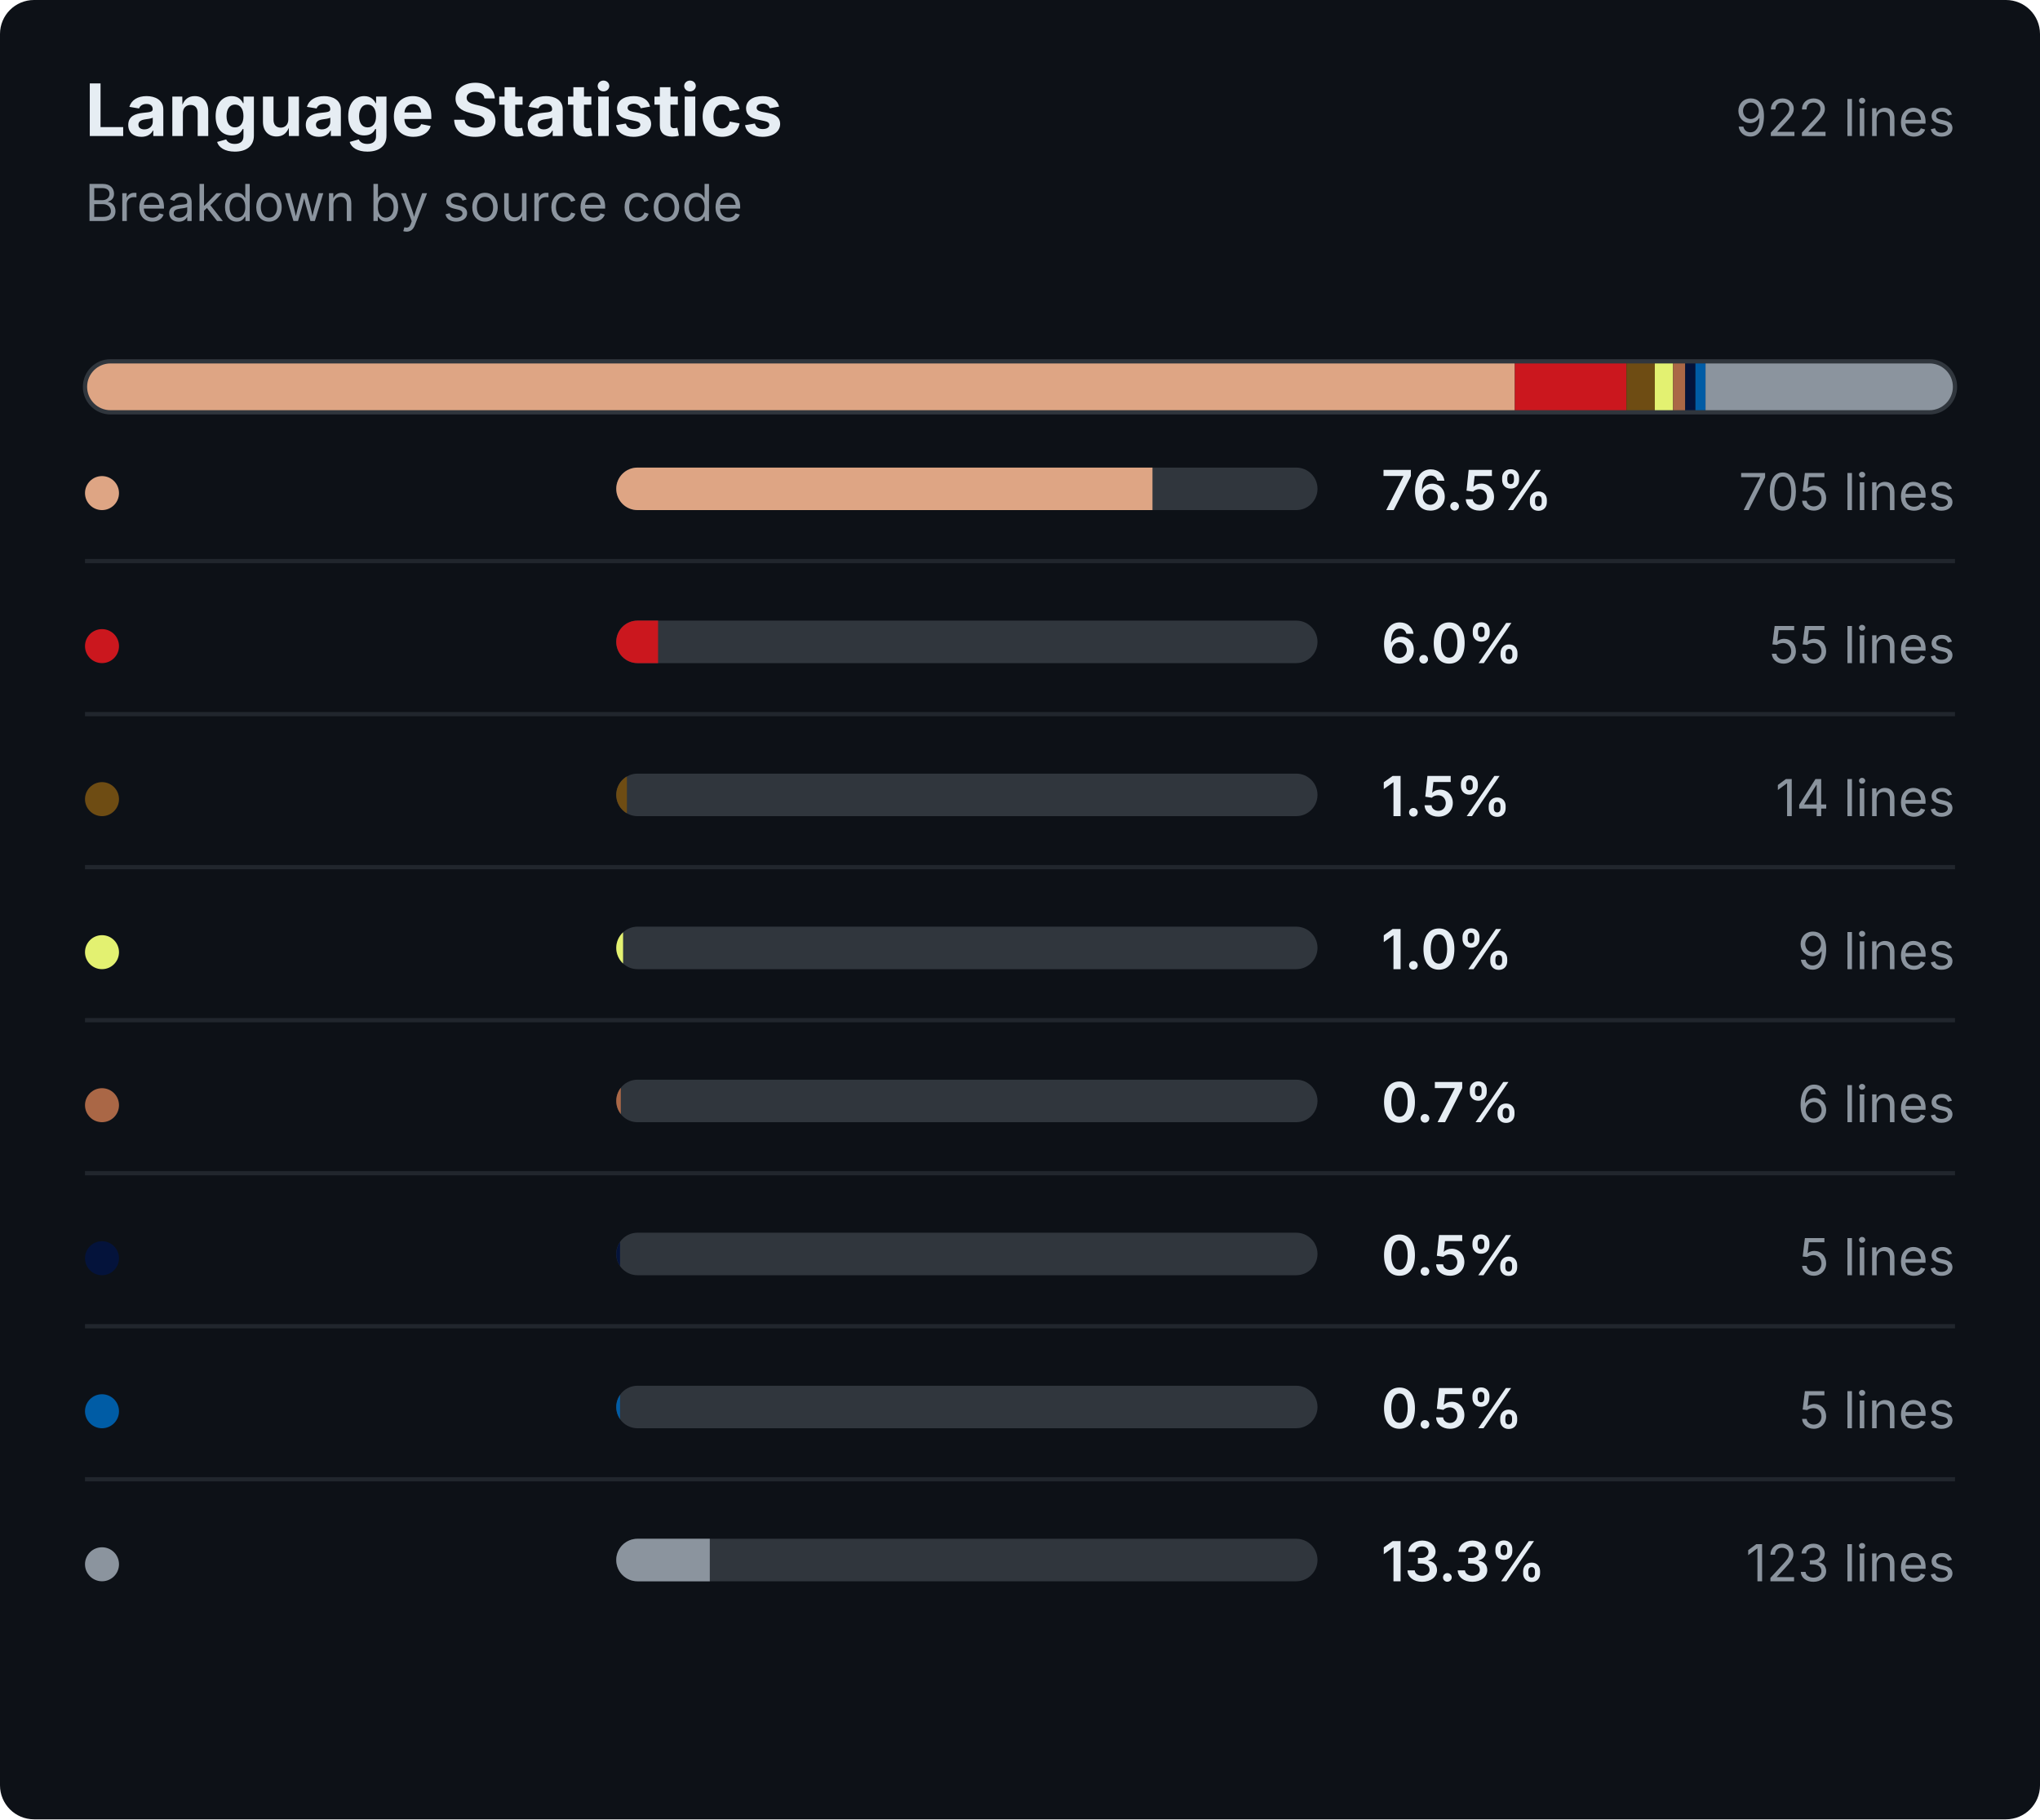
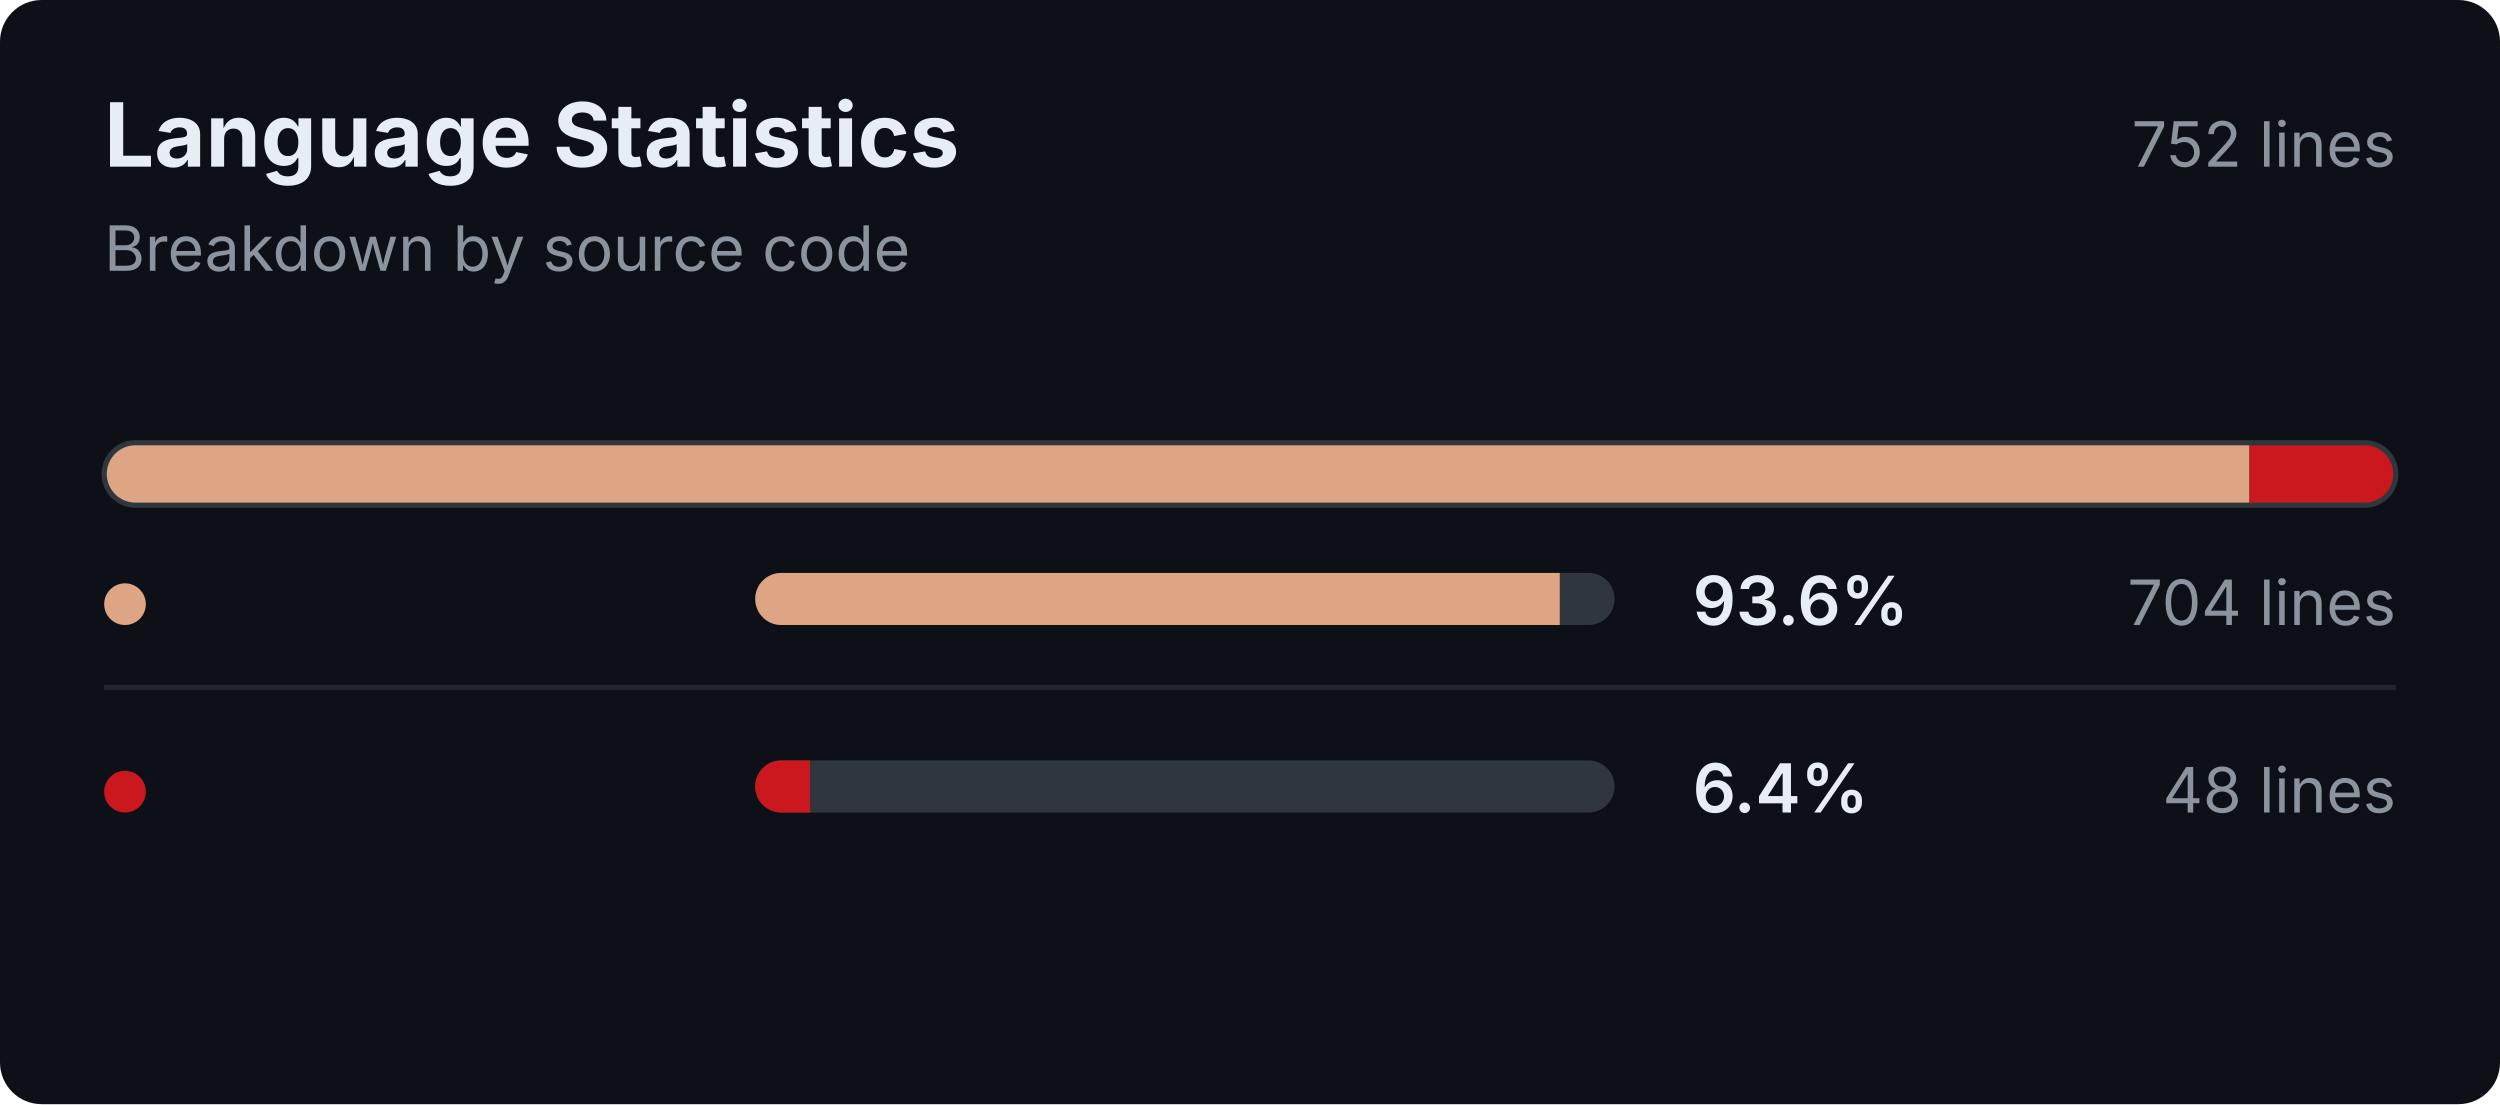
- <svg xmlns="http://www.w3.org/2000/svg" width="480" height="428" viewBox="0 0 480 428">
-   <rect width="480" height="428" rx="8" fill="#0d1117" />
+ <svg xmlns="http://www.w3.org/2000/svg" width="480" height="212" viewBox="0 0 480 212">
+   <rect width="480" height="212" rx="8" fill="#0d1117" />
  <style>
            text {
                font-family: Inter, -apple-system, BlinkMacSystemFont,
                             "Segoe UI", sans-serif;
            }

            .title {
                fill: #e6edf3;
                font-size: 17px;
                font-weight: 700;
            }

            .name {
                fill: #e6edf3;
                font-size: 13px;
                font-weight: 600;
            }

            .muted {
                fill: #8b949e;
                font-size: 12px;
                font-weight: 400;
            }

            .track {
                fill: #30363d;
            }
        </style>
  <text x="20" y="32" class="title">Language Statistics</text>
  <text x="20" y="52" class="muted">Breakdown by source code</text>
-   <text x="460" y="32" text-anchor="end" class="muted">922 lines</text>
+   <text x="460" y="32" text-anchor="end" class="muted">752 lines</text>
  <defs>
    <clipPath id="stacked-bar-clip">
      <rect x="20" y="85" width="440" height="12" rx="6" />
    </clipPath>
  </defs>
  <g clip-path="url(#stacked-bar-clip)">
-     <rect x="20.00" y="85" width="336.44" height="12" fill="#dea584" />
-     <rect x="356.44" y="85" width="26.25" height="12" fill="#cb171e" />
-     <rect x="382.69" y="85" width="6.68" height="12" fill="#6E4C13" />
-     <rect x="389.37" y="85" width="4.30" height="12" fill="#E3F171" />
-     <rect x="393.67" y="85" width="2.86" height="12" fill="#AA6746" />
-     <rect x="396.53" y="85" width="2.39" height="12" fill="#04133b" />
-     <rect x="398.92" y="85" width="2.39" height="12" fill="#005ca5" />
-     <rect x="401.30" y="85" width="58.70" height="12" fill="#8b949e" />
+     <rect x="20.00" y="85" width="411.91" height="12" fill="#dea584" />
+     <rect x="431.91" y="85" width="28.09" height="12" fill="#cb171e" />
  </g>
  <rect x="20" y="85" width="440" height="12" rx="6" fill="none" stroke="#30363d" />
  <line x1="20" y1="132" x2="460" y2="132" stroke="#21262d" stroke-width="1" />
  <circle cx="24" cy="116" r="4" fill="#dea584" />
  <text x="34" y="120" class="name" />
  <rect x="145" y="110" width="165" height="10" rx="5" class="track" />
  <defs>
    <clipPath id="language-bar-clip-0">
      <rect x="145" y="110" width="165" height="10" rx="5" />
    </clipPath>
  </defs>
-   <rect x="145" y="110" width="126.17" height="10" fill="#dea584" clip-path="url(#language-bar-clip-0)" />
-   <text x="325" y="120" class="name">76.5%</text>
-   <text x="460" y="120" text-anchor="end" class="muted">705 lines</text>
-   <line x1="20" y1="168" x2="460" y2="168" stroke="#21262d" stroke-width="1" />
+   <rect x="145" y="110" width="154.47" height="10" fill="#dea584" clip-path="url(#language-bar-clip-0)" />
+   <text x="325" y="120" class="name">93.6%</text>
+   <text x="460" y="120" text-anchor="end" class="muted">704 lines</text>
  <circle cx="24" cy="152" r="4" fill="#cb171e" />
  <text x="34" y="156" class="name" />
  <rect x="145" y="146" width="165" height="10" rx="5" class="track" />
  <defs>
    <clipPath id="language-bar-clip-1">
      <rect x="145" y="146" width="165" height="10" rx="5" />
    </clipPath>
  </defs>
-   <rect x="145" y="146" width="9.84" height="10" fill="#cb171e" clip-path="url(#language-bar-clip-1)" />
-   <text x="325" y="156" class="name">6.0%</text>
-   <text x="460" y="156" text-anchor="end" class="muted">55 lines</text>
-   <line x1="20" y1="204" x2="460" y2="204" stroke="#21262d" stroke-width="1" />
-   <circle cx="24" cy="188" r="4" fill="#6E4C13" />
-   <text x="34" y="192" class="name" />
-   <rect x="145" y="182" width="165" height="10" rx="5" class="track" />
-   <defs>
-     <clipPath id="language-bar-clip-2">
-       <rect x="145" y="182" width="165" height="10" rx="5" />
-     </clipPath>
-   </defs>
-   <rect x="145" y="182" width="2.51" height="10" fill="#6E4C13" clip-path="url(#language-bar-clip-2)" />
-   <text x="325" y="192" class="name">1.5%</text>
-   <text x="460" y="192" text-anchor="end" class="muted">14 lines</text>
-   <line x1="20" y1="240" x2="460" y2="240" stroke="#21262d" stroke-width="1" />
-   <circle cx="24" cy="224" r="4" fill="#E3F171" />
-   <text x="34" y="228" class="name" />
-   <rect x="145" y="218" width="165" height="10" rx="5" class="track" />
-   <defs>
-     <clipPath id="language-bar-clip-3">
-       <rect x="145" y="218" width="165" height="10" rx="5" />
-     </clipPath>
-   </defs>
-   <rect x="145" y="218" width="1.61" height="10" fill="#E3F171" clip-path="url(#language-bar-clip-3)" />
-   <text x="325" y="228" class="name">1.0%</text>
-   <text x="460" y="228" text-anchor="end" class="muted">9 lines</text>
-   <line x1="20" y1="276" x2="460" y2="276" stroke="#21262d" stroke-width="1" />
-   <circle cx="24" cy="260" r="4" fill="#AA6746" />
-   <text x="34" y="264" class="name" />
-   <rect x="145" y="254" width="165" height="10" rx="5" class="track" />
-   <defs>
-     <clipPath id="language-bar-clip-4">
-       <rect x="145" y="254" width="165" height="10" rx="5" />
-     </clipPath>
-   </defs>
-   <rect x="145" y="254" width="1.07" height="10" fill="#AA6746" clip-path="url(#language-bar-clip-4)" />
-   <text x="325" y="264" class="name">0.7%</text>
-   <text x="460" y="264" text-anchor="end" class="muted">6 lines</text>
-   <line x1="20" y1="312" x2="460" y2="312" stroke="#21262d" stroke-width="1" />
-   <circle cx="24" cy="296" r="4" fill="#04133b" />
-   <text x="34" y="300" class="name" />
-   <rect x="145" y="290" width="165" height="10" rx="5" class="track" />
-   <defs>
-     <clipPath id="language-bar-clip-5">
-       <rect x="145" y="290" width="165" height="10" rx="5" />
-     </clipPath>
-   </defs>
-   <rect x="145" y="290" width="0.89" height="10" fill="#04133b" clip-path="url(#language-bar-clip-5)" />
-   <text x="325" y="300" class="name">0.5%</text>
-   <text x="460" y="300" text-anchor="end" class="muted">5 lines</text>
-   <line x1="20" y1="348" x2="460" y2="348" stroke="#21262d" stroke-width="1" />
-   <circle cx="24" cy="332" r="4" fill="#005ca5" />
-   <text x="34" y="336" class="name" />
-   <rect x="145" y="326" width="165" height="10" rx="5" class="track" />
-   <defs>
-     <clipPath id="language-bar-clip-6">
-       <rect x="145" y="326" width="165" height="10" rx="5" />
-     </clipPath>
-   </defs>
-   <rect x="145" y="326" width="0.89" height="10" fill="#005ca5" clip-path="url(#language-bar-clip-6)" />
-   <text x="325" y="336" class="name">0.5%</text>
-   <text x="460" y="336" text-anchor="end" class="muted">5 lines</text>
-   <circle cx="24" cy="368" r="4" fill="#8b949e" />
-   <text x="34" y="372" class="name" />
-   <rect x="145" y="362" width="165" height="10" rx="5" class="track" />
-   <defs>
-     <clipPath id="language-bar-clip-7">
-       <rect x="145" y="362" width="165" height="10" rx="5" />
-     </clipPath>
-   </defs>
-   <rect x="145" y="362" width="22.01" height="10" fill="#8b949e" clip-path="url(#language-bar-clip-7)" />
-   <text x="325" y="372" class="name">13.3%</text>
-   <text x="460" y="372" text-anchor="end" class="muted">123 lines</text>
+   <rect x="145" y="146" width="10.53" height="10" fill="#cb171e" clip-path="url(#language-bar-clip-1)" />
+   <text x="325" y="156" class="name">6.4%</text>
+   <text x="460" y="156" text-anchor="end" class="muted">48 lines</text>
</svg>
